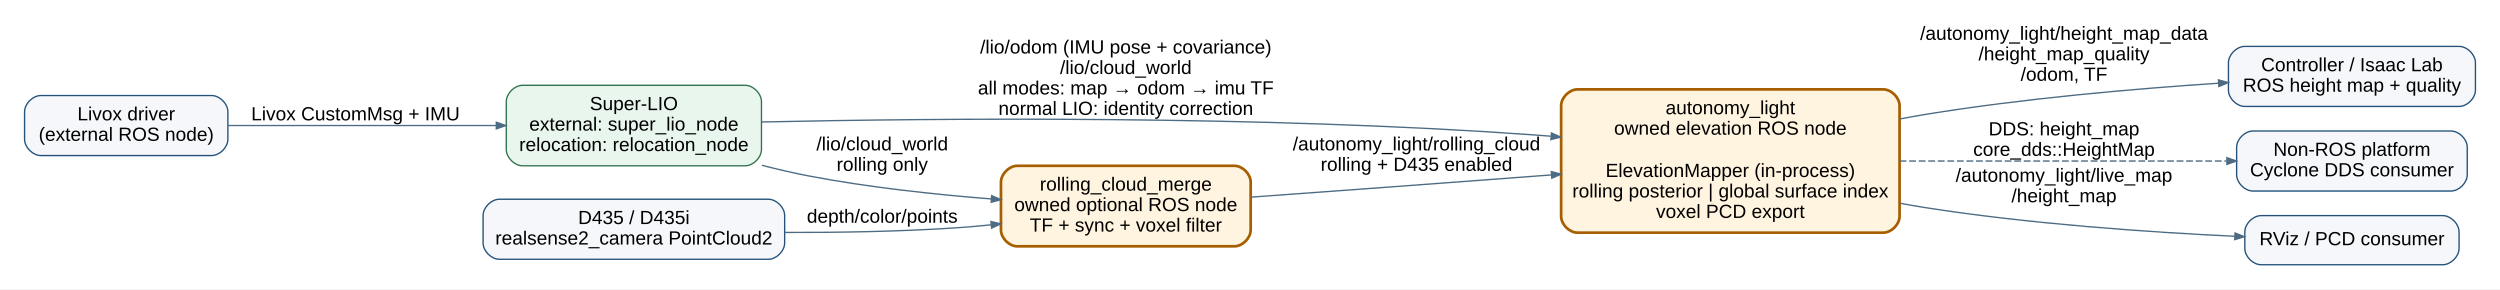
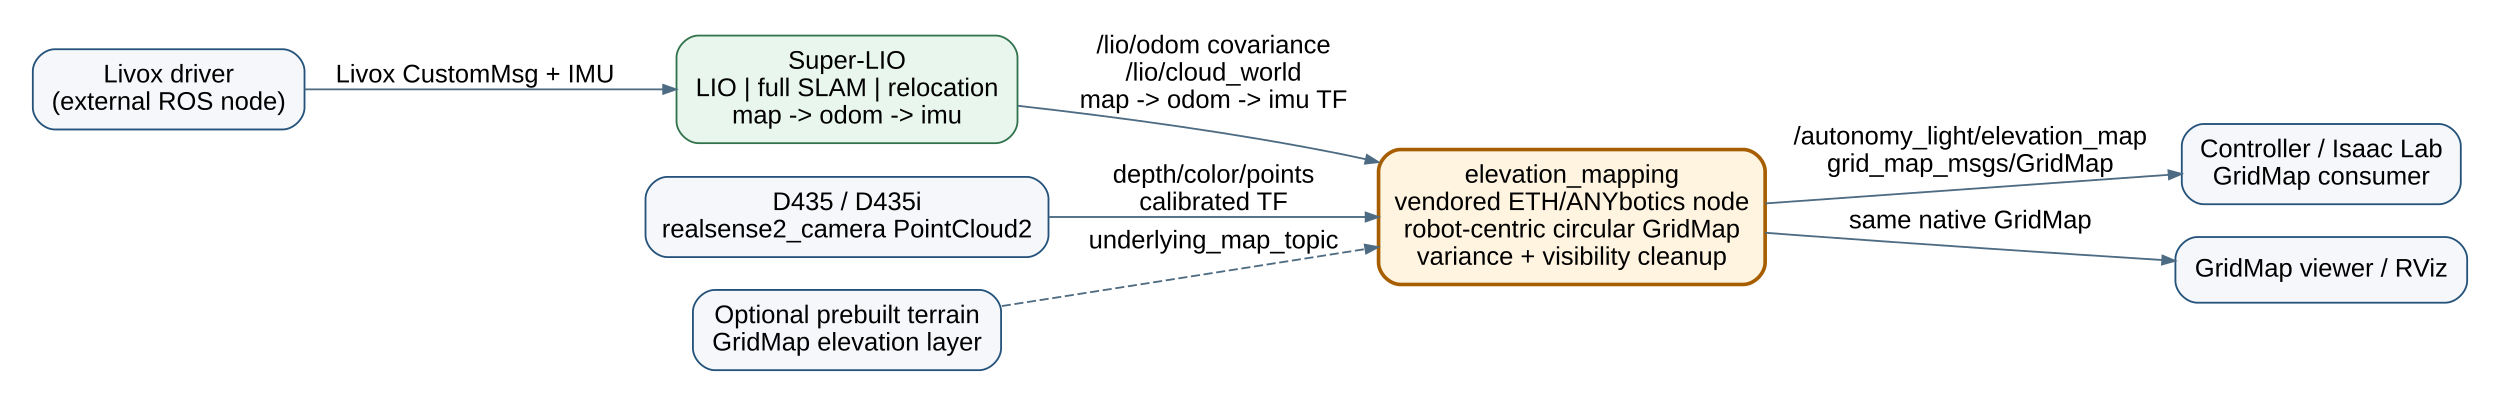
- <svg xmlns="http://www.w3.org/2000/svg" width="1832pt" height="212pt" viewBox="0.00 0.00 1832.00 212.00">
-   <g id="graph0" class="graph" transform="scale(1 1) rotate(0) translate(18 194)">
-     <polygon fill="white" stroke="transparent" points="-18,18 -18,-194 1814,-194 1814,18 -18,18" />
+ <svg xmlns="http://www.w3.org/2000/svg" width="1371pt" height="221pt" viewBox="0.00 0.00 1371.00 221.00">
+   <g id="graph0" class="graph" transform="scale(1 1) rotate(0) translate(18 203)">
+     <polygon fill="white" stroke="transparent" points="-18,18 -18,-203 1353,-203 1353,18 -18,18" />
    <g id="node1" class="node">
-       <path fill="#f5f7fa" stroke="#24527a" d="M137,-124C137,-124 12,-124 12,-124 6,-124 0,-118 0,-112 0,-112 0,-92 0,-92 0,-86 6,-80 12,-80 12,-80 137,-80 137,-80 143,-80 149,-86 149,-92 149,-92 149,-112 149,-112 149,-118 143,-124 137,-124" />
-       <text text-anchor="middle" x="74.5" y="-105.8" font-family="Arial" font-size="14.00">Livox driver</text>
-       <text text-anchor="middle" x="74.5" y="-90.8" font-family="Arial" font-size="14.00">(external ROS node)</text>
+       <path fill="#f5f7fa" stroke="#24527a" d="M137,-176C137,-176 12,-176 12,-176 6,-176 0,-170 0,-164 0,-164 0,-144 0,-144 0,-138 6,-132 12,-132 12,-132 137,-132 137,-132 143,-132 149,-138 149,-144 149,-144 149,-164 149,-164 149,-170 143,-176 137,-176" />
+       <text text-anchor="middle" x="74.5" y="-157.8" font-family="Arial" font-size="14.00">Livox driver</text>
+       <text text-anchor="middle" x="74.5" y="-142.8" font-family="Arial" font-size="14.00">(external ROS node)</text>
    </g>
    <g id="node2" class="node">
-       <path fill="#e9f6ee" stroke="#32734d" d="M528,-131.5C528,-131.5 365,-131.5 365,-131.5 359,-131.5 353,-125.5 353,-119.5 353,-119.5 353,-84.5 353,-84.5 353,-78.5 359,-72.5 365,-72.5 365,-72.5 528,-72.5 528,-72.5 534,-72.5 540,-78.5 540,-84.5 540,-84.5 540,-119.5 540,-119.5 540,-125.5 534,-131.5 528,-131.5" />
-       <text text-anchor="middle" x="446.5" y="-113.3" font-family="Arial" font-size="14.00">Super-LIO</text>
-       <text text-anchor="middle" x="446.5" y="-98.3" font-family="Arial" font-size="14.00">external: super_lio_node</text>
-       <text text-anchor="middle" x="446.5" y="-83.3" font-family="Arial" font-size="14.00">relocation: relocation_node</text>
+       <path fill="#e9f6ee" stroke="#32734d" d="M528,-183.5C528,-183.5 365,-183.5 365,-183.5 359,-183.5 353,-177.5 353,-171.5 353,-171.5 353,-136.5 353,-136.5 353,-130.5 359,-124.5 365,-124.5 365,-124.5 528,-124.5 528,-124.5 534,-124.5 540,-130.5 540,-136.5 540,-136.5 540,-171.5 540,-171.5 540,-177.5 534,-183.5 528,-183.5" />
+       <text text-anchor="middle" x="446.5" y="-165.3" font-family="Arial" font-size="14.00">Super-LIO</text>
+       <text text-anchor="middle" x="446.5" y="-150.3" font-family="Arial" font-size="14.00">LIO | full SLAM | relocation</text>
+       <text text-anchor="middle" x="446.5" y="-135.3" font-family="Arial" font-size="14.00">map -&gt; odom -&gt; imu</text>
    </g>
    <g id="edge1" class="edge">
-       <path fill="none" stroke="#4d6b82" d="M149.04,-102C205.35,-102 283.63,-102 345.61,-102" />
-       <polygon fill="#4d6b82" stroke="#4d6b82" points="345.7,-104.45 352.7,-102 345.7,-99.55 345.7,-104.45" />
-       <text text-anchor="middle" x="242.5" y="-105.8" font-family="Arial" font-size="14.00">Livox CustomMsg + IMU</text>
+       <path fill="none" stroke="#4d6b82" d="M149.04,-154C205.35,-154 283.63,-154 345.61,-154" />
+       <polygon fill="#4d6b82" stroke="#4d6b82" points="345.7,-156.45 352.7,-154 345.7,-151.55 345.7,-156.45" />
+       <text text-anchor="middle" x="242.5" y="-157.8" font-family="Arial" font-size="14.00">Livox CustomMsg + IMU</text>
    </g>
    <g id="node4" class="node">
-       <path fill="#fff4df" stroke="#a65e00" stroke-width="2" d="M886.5,-72.5C886.5,-72.5 727.5,-72.5 727.5,-72.5 721.5,-72.5 715.5,-66.5 715.5,-60.5 715.5,-60.5 715.5,-25.5 715.5,-25.5 715.5,-19.5 721.5,-13.5 727.5,-13.5 727.5,-13.5 886.5,-13.5 886.5,-13.5 892.5,-13.5 898.5,-19.5 898.5,-25.5 898.5,-25.5 898.5,-60.5 898.5,-60.5 898.5,-66.5 892.5,-72.5 886.5,-72.5" />
-       <text text-anchor="middle" x="807" y="-54.3" font-family="Arial" font-size="14.00">rolling_cloud_merge</text>
-       <text text-anchor="middle" x="807" y="-39.3" font-family="Arial" font-size="14.00">owned optional ROS node</text>
-       <text text-anchor="middle" x="807" y="-24.3" font-family="Arial" font-size="14.00">TF + sync + voxel filter</text>
+       <path fill="#fff4df" stroke="#a65e00" stroke-width="2" d="M938,-121C938,-121 750,-121 750,-121 744,-121 738,-115 738,-109 738,-109 738,-59 738,-59 738,-53 744,-47 750,-47 750,-47 938,-47 938,-47 944,-47 950,-53 950,-59 950,-59 950,-109 950,-109 950,-115 944,-121 938,-121" />
+       <text text-anchor="middle" x="844" y="-102.8" font-family="Arial" font-size="14.00">elevation_mapping</text>
+       <text text-anchor="middle" x="844" y="-87.8" font-family="Arial" font-size="14.00">vendored ETH/ANYbotics node</text>
+       <text text-anchor="middle" x="844" y="-72.8" font-family="Arial" font-size="14.00">robot-centric circular GridMap</text>
+       <text text-anchor="middle" x="844" y="-57.8" font-family="Arial" font-size="14.00">variance + visibility cleanup</text>
    </g>
    <g id="edge2" class="edge">
-       <path fill="none" stroke="#4d6b82" d="M540.32,-72.88C551.92,-69.89 563.68,-67.16 575,-65 618.39,-56.71 666.99,-51.49 708.38,-48.22" />
-       <polygon fill="#4d6b82" stroke="#4d6b82" points="708.7,-50.66 715.49,-47.68 708.32,-45.77 708.7,-50.66" />
-       <text text-anchor="middle" x="628.5" y="-83.8" font-family="Arial" font-size="14.00">/lio/cloud_world</text>
-       <text text-anchor="middle" x="628.5" y="-68.8" font-family="Arial" font-size="14.00">rolling only</text>
+       <path fill="none" stroke="#4d6b82" d="M540.11,-144.98C593.08,-139.03 660.61,-130.07 720,-118 723.57,-117.27 727.19,-116.5 730.84,-115.69" />
+       <polygon fill="#4d6b82" stroke="#4d6b82" points="731.61,-118.03 737.89,-114.09 730.52,-113.25 731.61,-118.03" />
+       <text text-anchor="middle" x="647.5" y="-173.8" font-family="Arial" font-size="14.00">/lio/odom covariance</text>
+       <text text-anchor="middle" x="647.5" y="-158.8" font-family="Arial" font-size="14.00">/lio/cloud_world</text>
+       <text text-anchor="middle" x="647.5" y="-143.8" font-family="Arial" font-size="14.00">map -&gt; odom -&gt; imu TF</text>
+     </g>
+     <g id="node3" class="node">
+       <path fill="#f5f7fa" stroke="#24527a" d="M545,-106C545,-106 348,-106 348,-106 342,-106 336,-100 336,-94 336,-94 336,-74 336,-74 336,-68 342,-62 348,-62 348,-62 545,-62 545,-62 551,-62 557,-68 557,-74 557,-74 557,-94 557,-94 557,-100 551,-106 545,-106" />
+       <text text-anchor="middle" x="446.5" y="-87.8" font-family="Arial" font-size="14.00">D435 / D435i</text>
+       <text text-anchor="middle" x="446.5" y="-72.8" font-family="Arial" font-size="14.00">realsense2_camera PointCloud2</text>
+     </g>
+     <g id="edge3" class="edge">
+       <path fill="none" stroke="#4d6b82" d="M557.14,-84C611.18,-84 676.26,-84 730.66,-84" />
+       <polygon fill="#4d6b82" stroke="#4d6b82" points="730.92,-86.45 737.92,-84 730.92,-81.55 730.92,-86.45" />
+       <text text-anchor="middle" x="647.5" y="-102.8" font-family="Arial" font-size="14.00">depth/color/points</text>
+       <text text-anchor="middle" x="647.5" y="-87.8" font-family="Arial" font-size="14.00">calibrated TF</text>
    </g>
    <g id="node5" class="node">
-       <path fill="#fff4df" stroke="#a65e00" stroke-width="2" d="M1362,-128.5C1362,-128.5 1138,-128.5 1138,-128.5 1132,-128.5 1126,-122.5 1126,-116.5 1126,-116.5 1126,-35.5 1126,-35.5 1126,-29.5 1132,-23.5 1138,-23.5 1138,-23.5 1362,-23.5 1362,-23.5 1368,-23.5 1374,-29.5 1374,-35.5 1374,-35.5 1374,-116.5 1374,-116.5 1374,-122.5 1368,-128.5 1362,-128.5" />
-       <text text-anchor="middle" x="1250" y="-110.3" font-family="Arial" font-size="14.00">autonomy_light</text>
-       <text text-anchor="middle" x="1250" y="-95.3" font-family="Arial" font-size="14.00">owned elevation ROS node</text>
-       <text text-anchor="middle" x="1250" y="-64.3" font-family="Arial" font-size="14.00">ElevationMapper (in-process)</text>
-       <text text-anchor="middle" x="1250" y="-49.3" font-family="Arial" font-size="14.00">rolling posterior | global surface index</text>
-       <text text-anchor="middle" x="1250" y="-34.3" font-family="Arial" font-size="14.00">voxel PCD export</text>
+       <path fill="#f5f7fa" stroke="#24527a" d="M1319.5,-135C1319.5,-135 1190.5,-135 1190.5,-135 1184.5,-135 1178.5,-129 1178.5,-123 1178.5,-123 1178.5,-103 1178.5,-103 1178.5,-97 1184.5,-91 1190.5,-91 1190.5,-91 1319.5,-91 1319.5,-91 1325.5,-91 1331.5,-97 1331.5,-103 1331.5,-103 1331.5,-123 1331.5,-123 1331.5,-129 1325.5,-135 1319.5,-135" />
+       <text text-anchor="middle" x="1255" y="-116.8" font-family="Arial" font-size="14.00">Controller / Isaac Lab</text>
+       <text text-anchor="middle" x="1255" y="-101.8" font-family="Arial" font-size="14.00">GridMap consumer</text>
    </g>
    <g id="edge5" class="edge">
-       <path fill="none" stroke="#4d6b82" d="M540.08,-104.61C667.98,-107.4 905.84,-109.64 1108,-95 1111.44,-94.75 1114.92,-94.47 1118.43,-94.17" />
-       <polygon fill="#4d6b82" stroke="#4d6b82" points="1118.92,-96.58 1125.67,-93.51 1118.48,-91.7 1118.92,-96.58" />
-       <text text-anchor="middle" x="807" y="-154.8" font-family="Arial" font-size="14.00">/lio/odom (IMU pose + covariance)</text>
-       <text text-anchor="middle" x="807" y="-139.8" font-family="Arial" font-size="14.00">/lio/cloud_world</text>
-       <text text-anchor="middle" x="807" y="-124.8" font-family="Arial" font-size="14.00">all modes: map → odom → imu TF</text>
-       <text text-anchor="middle" x="807" y="-109.8" font-family="Arial" font-size="14.00">normal LIO: identity correction</text>
+       <path fill="none" stroke="#4d6b82" d="M950.06,-91.45C1018.77,-96.32 1107.28,-102.6 1171.05,-107.12" />
+       <polygon fill="#4d6b82" stroke="#4d6b82" points="1171.15,-109.58 1178.31,-107.63 1171.5,-104.69 1171.15,-109.58" />
+       <text text-anchor="middle" x="1062.5" y="-123.8" font-family="Arial" font-size="14.00">/autonomy_light/elevation_map</text>
+       <text text-anchor="middle" x="1062.5" y="-108.8" font-family="Arial" font-size="14.00">grid_map_msgs/GridMap</text>
    </g>
-     <g id="node3" class="node">
-       <path fill="#f5f7fa" stroke="#24527a" d="M545,-48C545,-48 348,-48 348,-48 342,-48 336,-42 336,-36 336,-36 336,-16 336,-16 336,-10 342,-4 348,-4 348,-4 545,-4 545,-4 551,-4 557,-10 557,-16 557,-16 557,-36 557,-36 557,-42 551,-48 545,-48" />
-       <text text-anchor="middle" x="446.5" y="-29.8" font-family="Arial" font-size="14.00">D435 / D435i</text>
-       <text text-anchor="middle" x="446.5" y="-14.8" font-family="Arial" font-size="14.00">realsense2_camera PointCloud2</text>
+     <g id="node6" class="node">
+       <path fill="#f5f7fa" stroke="#24527a" d="M1323,-73C1323,-73 1187,-73 1187,-73 1181,-73 1175,-67 1175,-61 1175,-61 1175,-49 1175,-49 1175,-43 1181,-37 1187,-37 1187,-37 1323,-37 1323,-37 1329,-37 1335,-43 1335,-49 1335,-49 1335,-61 1335,-61 1335,-67 1329,-73 1323,-73" />
+       <text text-anchor="middle" x="1255" y="-51.3" font-family="Arial" font-size="14.00">GridMap viewer / RViz</text>
    </g>
-     <g id="edge3" class="edge">
-       <path fill="none" stroke="#4d6b82" d="M557.06,-23.66C596.49,-23.56 641.28,-24.3 682,-27 690.54,-27.57 699.4,-28.34 708.27,-29.24" />
-       <polygon fill="#4d6b82" stroke="#4d6b82" points="708.16,-31.69 715.38,-29.99 708.67,-26.82 708.16,-31.69" />
-       <text text-anchor="middle" x="628.5" y="-30.8" font-family="Arial" font-size="14.00">depth/color/points</text>
+     <g id="edge6" class="edge">
+       <path fill="none" stroke="#4d6b82" d="M950,-75.36C956.09,-74.89 962.12,-74.43 968,-74 1034.99,-69.05 1110.84,-64.04 1167.59,-60.41" />
+       <polygon fill="#4d6b82" stroke="#4d6b82" points="1167.94,-62.84 1174.77,-59.95 1167.62,-57.95 1167.94,-62.84" />
+       <text text-anchor="middle" x="1062.5" y="-77.8" font-family="Arial" font-size="14.00">same native GridMap</text>
+     </g>
+     <g id="node7" class="node">
+       <path fill="#f5f7fa" stroke="#24527a" d="M519,-44C519,-44 374,-44 374,-44 368,-44 362,-38 362,-32 362,-32 362,-12 362,-12 362,-6 368,0 374,0 374,0 519,0 519,0 525,0 531,-6 531,-12 531,-12 531,-32 531,-32 531,-38 525,-44 519,-44" />
+       <text text-anchor="middle" x="446.5" y="-25.8" font-family="Arial" font-size="14.00">Optional prebuilt terrain</text>
+       <text text-anchor="middle" x="446.5" y="-10.8" font-family="Arial" font-size="14.00">GridMap elevation layer</text>
    </g>
    <g id="edge4" class="edge">
-       <path fill="none" stroke="#4d6b82" d="M898.59,-49.53C958.12,-53.85 1037.7,-59.68 1108,-65 1111.58,-65.27 1115.21,-65.55 1118.88,-65.83" />
-       <polygon fill="#4d6b82" stroke="#4d6b82" points="1118.8,-68.28 1125.96,-66.37 1119.17,-63.39 1118.8,-68.28" />
-       <text text-anchor="middle" x="1020" y="-83.8" font-family="Arial" font-size="14.00">/autonomy_light/rolling_cloud</text>
-       <text text-anchor="middle" x="1020" y="-68.8" font-family="Arial" font-size="14.00">rolling + D435 enabled</text>
-     </g>
-     <g id="node6" class="node">
-       <path fill="#f5f7fa" stroke="#24527a" d="M1784,-160C1784,-160 1627,-160 1627,-160 1621,-160 1615,-154 1615,-148 1615,-148 1615,-128 1615,-128 1615,-122 1621,-116 1627,-116 1627,-116 1784,-116 1784,-116 1790,-116 1796,-122 1796,-128 1796,-128 1796,-148 1796,-148 1796,-154 1790,-160 1784,-160" />
-       <text text-anchor="middle" x="1705.5" y="-141.8" font-family="Arial" font-size="14.00">Controller / Isaac Lab</text>
-       <text text-anchor="middle" x="1705.5" y="-126.8" font-family="Arial" font-size="14.00">ROS height map + quality</text>
-     </g>
-     <g id="edge6" class="edge">
-       <path fill="none" stroke="#4d6b82" d="M1374.2,-106.82C1380.21,-107.97 1386.16,-109.04 1392,-110 1463.81,-121.81 1545.78,-128.92 1607.75,-133.02" />
-       <polygon fill="#4d6b82" stroke="#4d6b82" points="1607.68,-135.47 1614.82,-133.48 1607.99,-130.58 1607.68,-135.47" />
-       <text text-anchor="middle" x="1494.5" y="-164.8" font-family="Arial" font-size="14.00">/autonomy_light/height_map_data</text>
-       <text text-anchor="middle" x="1494.5" y="-149.8" font-family="Arial" font-size="14.00">/height_map_quality</text>
-       <text text-anchor="middle" x="1494.5" y="-134.8" font-family="Arial" font-size="14.00">/odom, TF</text>
-     </g>
-     <g id="node7" class="node">
-       <path fill="#f5f7fa" stroke="#24527a" d="M1778,-98C1778,-98 1633,-98 1633,-98 1627,-98 1621,-92 1621,-86 1621,-86 1621,-66 1621,-66 1621,-60 1627,-54 1633,-54 1633,-54 1778,-54 1778,-54 1784,-54 1790,-60 1790,-66 1790,-66 1790,-86 1790,-86 1790,-92 1784,-98 1778,-98" />
-       <text text-anchor="middle" x="1705.5" y="-79.8" font-family="Arial" font-size="14.00">Non-ROS platform</text>
-       <text text-anchor="middle" x="1705.5" y="-64.8" font-family="Arial" font-size="14.00">Cyclone DDS consumer</text>
-     </g>
-     <g id="edge7" class="edge">
-       <path fill="none" stroke="#4d6b82" stroke-dasharray="5,2" d="M1374.02,-76C1449.57,-76 1544.69,-76 1613.46,-76" />
-       <polygon fill="#4d6b82" stroke="#4d6b82" points="1613.88,-78.45 1620.88,-76 1613.87,-73.55 1613.88,-78.45" />
-       <text text-anchor="middle" x="1494.5" y="-94.8" font-family="Arial" font-size="14.00">DDS: height_map</text>
-       <text text-anchor="middle" x="1494.5" y="-79.8" font-family="Arial" font-size="14.00">core_dds::HeightMap</text>
-     </g>
-     <g id="node8" class="node">
-       <path fill="#f5f7fa" stroke="#24527a" d="M1772,-36C1772,-36 1639,-36 1639,-36 1633,-36 1627,-30 1627,-24 1627,-24 1627,-12 1627,-12 1627,-6 1633,0 1639,0 1639,0 1772,0 1772,0 1778,0 1784,-6 1784,-12 1784,-12 1784,-24 1784,-24 1784,-30 1778,-36 1772,-36" />
-       <text text-anchor="middle" x="1705.5" y="-14.3" font-family="Arial" font-size="14.00">RViz / PCD consumer</text>
-     </g>
-     <g id="edge8" class="edge">
-       <path fill="none" stroke="#4d6b82" d="M1374.19,-45.09C1380.19,-43.96 1386.15,-42.92 1392,-42 1468.46,-29.92 1556.45,-23.86 1619.54,-20.85" />
-       <polygon fill="#4d6b82" stroke="#4d6b82" points="1619.84,-23.29 1626.72,-20.52 1619.62,-18.4 1619.84,-23.29" />
-       <text text-anchor="middle" x="1494.5" y="-60.8" font-family="Arial" font-size="14.00">/autonomy_light/live_map</text>
-       <text text-anchor="middle" x="1494.5" y="-45.8" font-family="Arial" font-size="14.00">/height_map</text>
+       <path fill="none" stroke="#4d6b82" stroke-dasharray="5,2" d="M531.38,-35.15C589.34,-44.24 667.11,-56.43 730.46,-66.36" />
+       <polygon fill="#4d6b82" stroke="#4d6b82" points="730.42,-68.83 737.72,-67.5 731.18,-63.99 730.42,-68.83" />
+       <text text-anchor="middle" x="647.5" y="-66.8" font-family="Arial" font-size="14.00">underlying_map_topic</text>
    </g>
  </g>
</svg>
